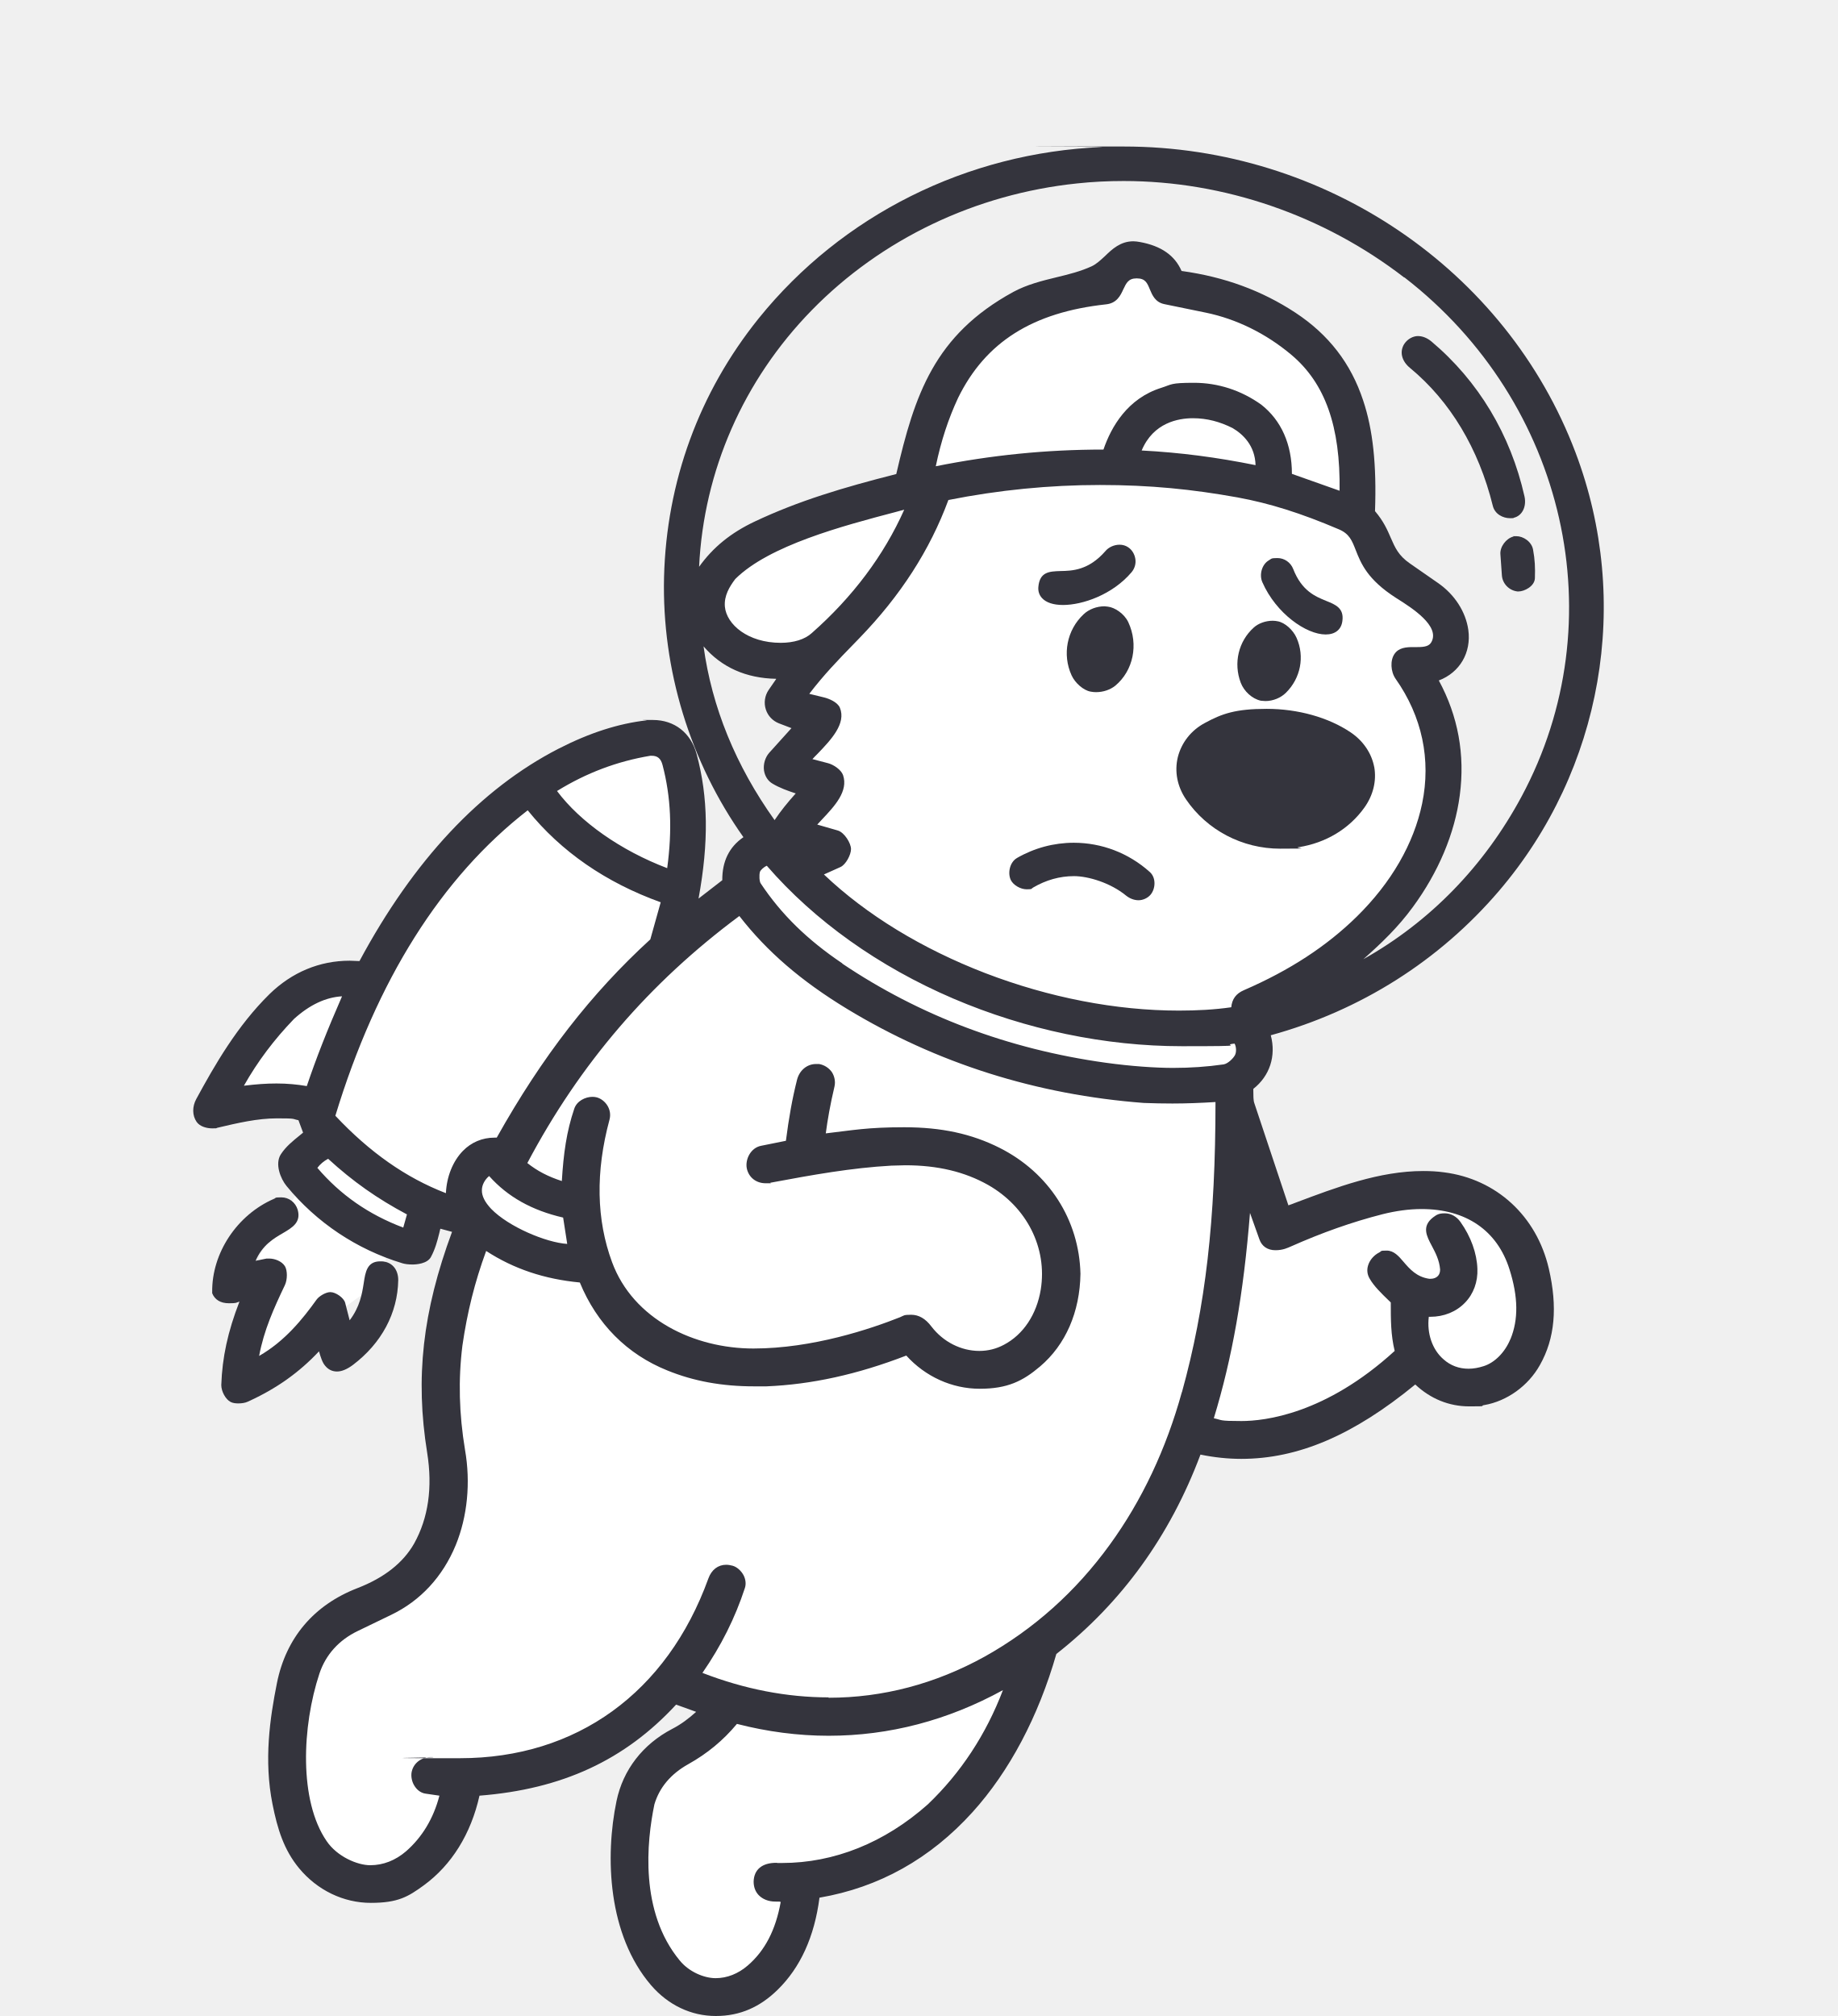
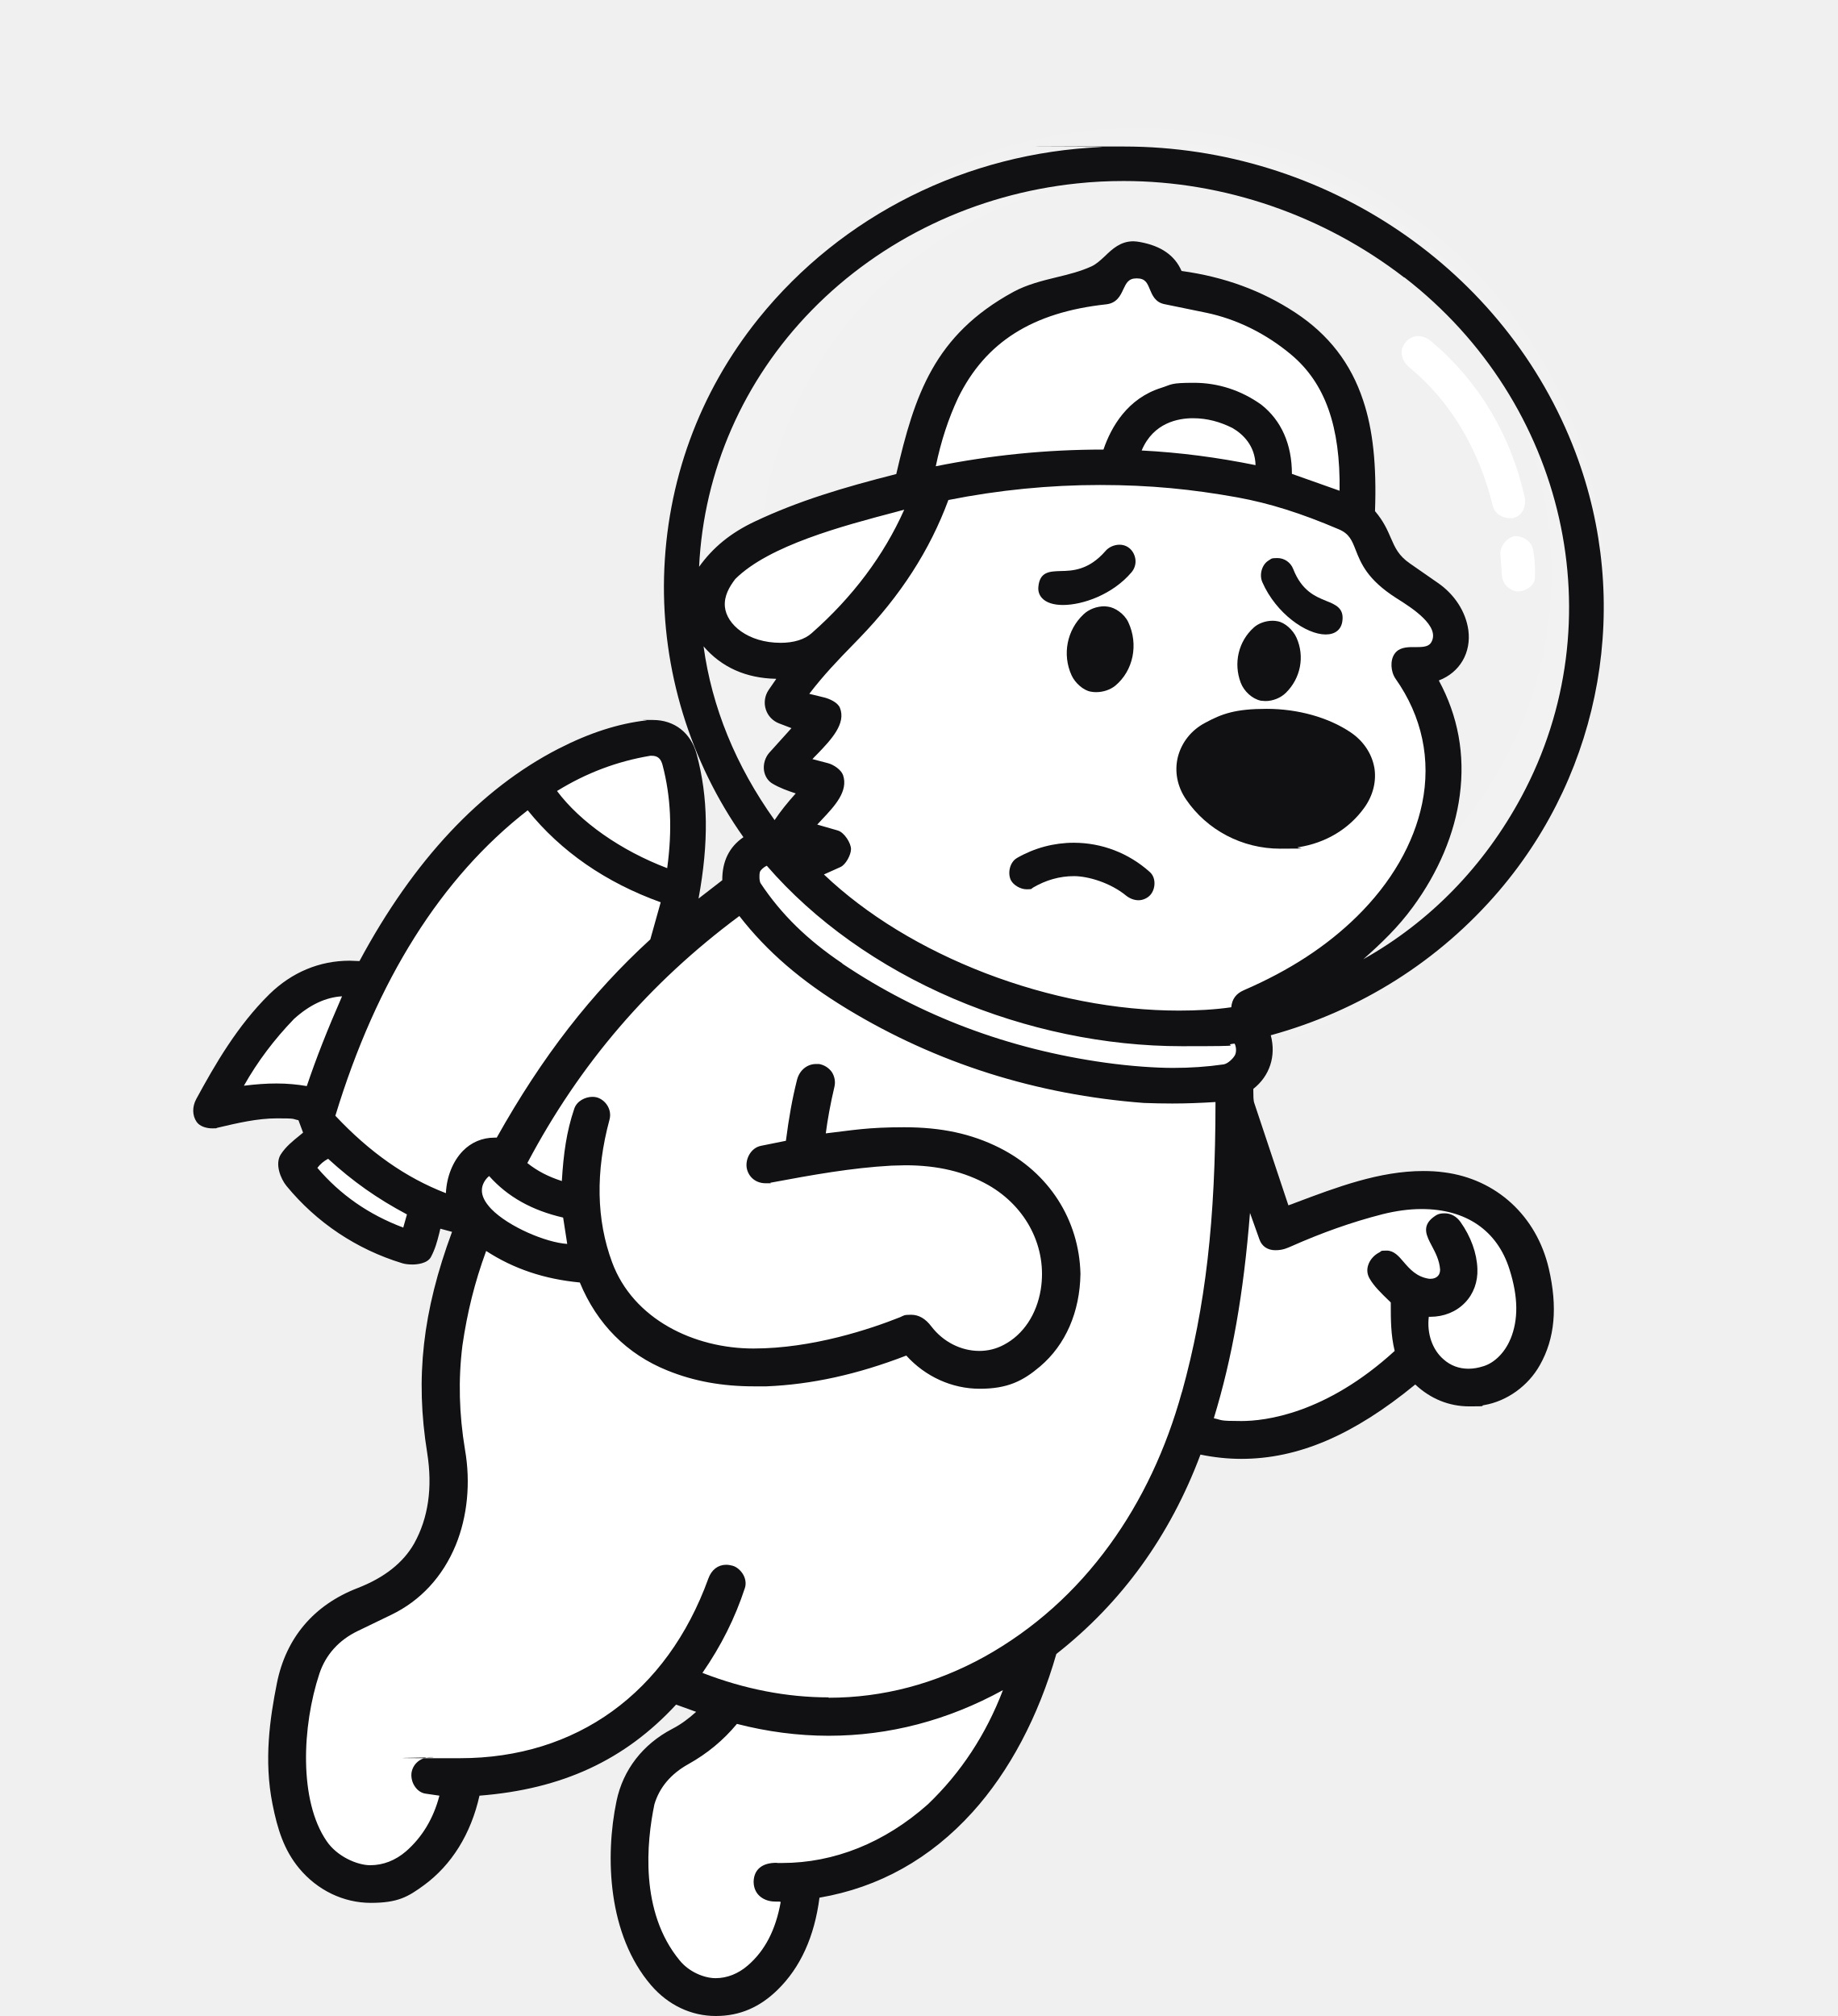
<svg xmlns="http://www.w3.org/2000/svg" viewBox="0 0 990.6 1087">
-   <style>.st0{fill:#fff}.st1{fill:#34343d}</style>
-   <polygon class="st0" points="155,651.7 140,676.7 131.7,706.7 128.3,746.7 176.7,725 183.3,706.7 201.7,693.3 206.7,686.7 210,666.7 180,648.3 165,635" />
+   <style>.st0{fill:#fff}.st1{fill:#111114}.hl{fill:#fff}</style>
+   <defs>
+     <radialGradient id="glass" cx="50%" cy="50%" r="50%" fx="62%" fy="34%">
+       <stop offset="0" stop-color="#fff" stop-opacity=".03" />
+       <stop offset=".72" stop-color="#fff" stop-opacity=".06" />
+       <stop offset=".93" stop-color="#fff" stop-opacity=".13" />
+       <stop offset="1" stop-color="#fff" stop-opacity=".02" />
+     </radialGradient>
+   </defs>
+   <circle cx="613" cy="322" r="255" fill="url(#glass)" />
  <path class="st0" d="M199.5,1009.3c-10.5,0-20.2-5.3-26.5-14.6-15.7-22.8-14-64.3-4.3-93.5,3.7-11.1,11.5-19.8,22.6-25.2l18-8.7c15-7.2,26.4-19.6,33-35.7,6.1-14.8,7.8-32.3,4.8-49.4-3.3-19.7-3.7-38.4-1.4-57.3,2.7-18.9,7.1-36,13.8-54l.8-2.2,1.9,1.3c15.1,10.3,32.1,16.1,51.8,17.7h1.1l.4,1.1c8.8,22,24.5,38,45.5,46.4,13.7,5.6,28.6,8.3,45.4,8.3s4.4,0,6.6,0c24.6-1,48.6-6.3,75.4-16.8l1.2-.5.8,1c9.7,11.2,23.4,17.6,37.7,17.6s21.6-3.8,30.1-11.1c13-11,20.3-27.8,20.6-47.3-.6-27.7-16.2-51.9-41.6-64.7-14.6-7.3-30.4-10.7-49.8-10.7s-27.4,1.6-42.1,3.3l-4.4.5.3-2.3c1-8.4,2.5-17.1,5.1-28,.5-2.2-.2-3.9-.8-4.9-1-1.5-2.7-2.5-4.4-2.8h-1.1c-3.2,0-5.8,2.2-6.7,5.7-2.6,10.5-4.5,20.9-6.1,33.7l-.2,1.3-16,3.2c-3.5.7-5.4,4.8-4.8,7.8.7,3.3,3.1,5.2,6.6,5.2s1.3,0,1.9-.2c23.1-4.4,43.9-8.1,65.5-9.2,2.6,0,5.3-.2,7.8-.2,18.1,0,33.2,3.6,46.4,11.1,22.2,12.6,34.1,36.3,30.2,60.2-2.4,14.6-10.3,26.4-21.8,32.4-4.6,2.4-9.7,3.7-14.9,3.7-11,0-21.7-5.4-28.7-14.6-2.6-3.5-5.1-5-8.1-5s-2.9.3-4.6,1c-16.1,6.4-47.9,17.2-80.4,17.2s-67.7-16.9-79.6-48.9c-8.8-23.6-9.3-50.2-1.5-79.1.9-3.5-1.5-6.8-4.3-7.6-.4,0-.9-.2-1.4-.2-2.5,0-5.5,1.5-6.3,3.9-4.3,12.6-5.7,24.8-6.6,40.4v2.3c-.1,0-2.3-.6-2.3-.6-9.5-2.8-16.6-6.5-23.2-11.9l-1.1-.9.7-1.3c28.9-55.2,67.3-99.9,117.4-136.8l1.4-1.1,1.1,1.4c14.8,19.4,33.3,35.5,58.2,50.6,47.8,29,101.1,45.8,158.3,50.2,5.3.2,10.3.3,15.2.3,8.1,0,16.1-.3,24.9-1h1.9c0,0,0,1.8,0,1.8.2,64.7-5.2,112.4-18.2,159.4-8.6,31.3-21.9,59.4-39.4,83.6-18.7,25.8-41.8,46.4-68.6,61.3-27.1,15-56,22.7-85.9,22.7s-47.8-4.8-71.6-14.3l-2.1-.9,1.3-1.9c10.6-14.9,18.3-30.2,23.8-46.7.5-1.6,0-3-.5-4-1-1.8-2.6-3.1-3.8-3.4-.8-.2-1.6-.4-2.4-.4-3.6,0-5.4,2.7-6.2,5-22.9,63.1-72.9,99.3-137.3,99.3s-10-.2-15-.6h-.7c-3.3,0-6,2-6.8,5-.4,1.5.1,3.7,1.2,5.3.6.9,1.6,2,3.2,2.2l11.5,1.6-.5,1.9c-3.3,14-9.9,25.4-19.7,33.9-6.2,5.4-14,8.4-21.7,8.4v.4Z" />
  <path class="st0" d="M313.8,689.8c8.9,22.3,24.8,38.7,46.5,47.4,16.9,6.9,34.4,9,52.8,8.3,26.4-1.1,51.2-7.3,76-16.9,18.2,21.1,49.2,24.7,70.4,6.7,14.3-12.1,20.9-29.9,21.2-48.6-.7-28.9-16.9-53.4-42.6-66.3-30.4-15.3-61.3-11.3-95-7.3,1.1-9.4,2.9-18.5,5-27.8,1.2-5.1-2.4-9.2-6.8-9.9s-8.6,2-9.8,7c-2.8,11.3-4.6,22-6.1,34l-14.7,3c-4.6.9-7,6.1-6.3,9.9,1,5,5.4,7.4,10.7,6.4,21.8-4.1,43.1-8,65.3-9.2,18.9-1,37,1.5,53.2,10.7,21,11.9,33.2,34.4,29.3,58.3-2.1,13.1-9.1,25-20.8,31.1-14.3,7.5-31.7,2.3-41.3-10.4-3.9-5.1-8.3-7.2-14.8-4.6-50.7,20.2-133.4,34.7-157.7-30.7-9.3-25.1-8.4-52.2-1.5-78,1.2-4.4-1.8-8.7-5.5-9.8-3.3-1-8.6.9-10,4.9-4.6,13.5-5.9,26.6-6.7,40.9-8.5-2.5-15.7-5.9-22.6-11.6,28.8-54.9,66.8-99.3,116.9-136.2,16.1,21.2,36,37.3,58.7,51.1,48.4,29.3,102.7,46.2,159.1,50.4,14.2.6,26.5.4,40.4-.6.2,55.5-3.6,106.4-18.2,158.9-16.6,60.2-52.1,113.2-107.2,143.8-49.5,27.5-103.7,29.1-156,8.2,10.6-14.9,18.4-30.2,24-47.2,1.4-4.3-2.5-8.8-5.5-9.7-5.1-1.4-9,.9-10.8,5.8-24.1,66.5-78.9,103.5-150.5,97.5-4.6-.4-8.4,2.3-9.4,6.3s1.4,9.1,5.9,9.8l9.5,1.3c-3.1,13.2-9.3,24.4-19.1,32.9-14.3,12.4-34.5,10.2-45.5-5.8-16.1-23.5-12.9-65.3-4.1-91.9,3.7-11.1,11.4-19.2,21.6-24.1l18-8.7c32.7-15.8,44.7-52.9,38.8-87-3.2-19-3.8-37.6-1.4-56.8,2.7-18.4,7-35.5,13.7-53.5,15.9,10.8,33.2,16.4,52.7,18h.2Z" />
  <path class="st0" d="M635.5,548.6c-34.4,0-70.9-7.1-105.7-20.4-35.5-13.6-66.6-32.9-90.2-55.8l-1.9-1.9,13.8-6.2c1.4-.6,3.5-4.5,3.6-6.4,0-1.9-2.5-5.9-4.5-6.4l-16.5-4.7,1.8-2.2c1.4-1.6,2.9-3.3,4.6-5,6-6.4,12.8-13.6,10.5-20.2-.5-1.4-3.3-3.5-5.6-4.1l-14.1-3.7,1.9-2.2c1.4-1.7,3.1-3.4,4.9-5.3,6.5-6.8,13.9-14.5,11.3-20.9-.5-1.1-3.2-2.7-5.8-3.4l-13.5-3.3,1.6-2.2c8.5-11.4,16.9-20.2,25.9-29.4l3-3c22.3-23,37.8-47.3,47.6-74.3l.3-1,1-.2c27.7-5.5,55.7-8.3,83.4-8.3s50.1,2.3,74.9,6.8c17.6,3.2,34.7,8.6,55.4,17.4,7.1,3,9,7.8,11.1,13.2,2.6,6.6,5.8,14.7,20.2,23.9l1.1.7c8.4,5.3,25.7,16.3,19.3,28.1-2.5,4.5-7.7,4.5-10.8,4.5h-2.2c-3.7,0-5.9.3-7.1,2.1-1.6,2.3-1.3,6.6.5,9.3,14.8,21.2,20,45.4,14.9,70.1-4.6,22.3-17.1,44-36.2,62.8-16.6,16.3-36.9,29.5-62,40.4-2.8,1.2-4.7,2.9-4.7,7.4v1.6l-1.6.2c-9.7,1.3-19.8,2-30.2,2h0ZM578.9,468.7c10.8,0,21.4,3.9,30.4,11.3,1.3,1.1,2.9,1.7,4.4,1.7s2.8-.6,3.7-1.7c1.6-1.8,1.9-5.5,0-7.3-10.7-9.6-24.4-14.8-38.5-14.8s-20,2.7-28.8,7.8c-2.3,1.3-2.9,5.1-1.9,7.2.7,1.3,3.1,2.9,5.2,2.9s1.1-.1,1.5-.4c7.5-4.4,15.7-6.7,23.9-6.7h.2ZM682.9,385.8c-12,0-22.9,2.5-31.6,7.1-6.6,3.5-11.1,9.3-12.8,16.1-1.6,6.7-.3,13.8,3.9,19.9,10.6,15.6,28.5,25,47.8,25h0c3.1,0,6.2-.2,9.3-.7,13.7-2.2,25.5-9.2,33.2-19.9,4.2-5.8,5.8-12.5,4.6-19-1.2-6.6-5.2-12.4-11.2-16.4-11.4-7.7-27.2-12.1-43.3-12.1h0ZM686,338.3c-2.9,0-5.9,1.1-7.8,2.8-7.1,6.4-9.5,16.5-6.1,25.7,1.3,3.5,4.8,6.7,8.1,7.4.6.1,1.2.2,1.9.2,3.1,0,6.4-1.3,8.6-3.5,6.8-6.8,8.8-16.8,5-25.5-1.5-3.5-5.2-6.4-7.5-6.8-.7-.1-1.4-.2-2.1-.2h-.1ZM595.5,330.5c-3.3,0-6.7,1.3-8.9,3.4-7.7,7.3-10,18.8-5.6,28.6,1.5,3.4,5.2,6.3,7.5,6.7.7.1,1.5.2,2.4.2,3.1,0,6-1,8.1-2.7,8.4-7.1,10.9-19.4,6.1-29.9-1.5-3.3-5.5-6-8.1-6.3h-1.5ZM688.7,304.6c-1,0-1.9.3-2.8.8-1.9,1-3.2,4.5-1.9,7.3,7.3,16.7,22.9,25.9,30.8,25.9h0c3.3,0,5-1.4,5.4-4.2.6-3.9-1.2-4.9-6.4-7-6.2-2.5-14.6-5.9-19.9-19.2-.9-2.2-2.9-3.6-5.2-3.6h0ZM603.5,297.3c-1.9,0-3.8.9-5,2.2-10.1,11.5-20.1,11.8-26.8,12-6.2.2-8,.5-8.3,5.3,0,1.3.2,2.4,1,3.2,1.5,1.6,4.6,2.5,8.6,2.5h0c10,0,25-5.6,34.1-16.3,1-1.2,1.5-2.7,1.3-4.3-.2-1.6-1.1-3-2.4-3.9-.6-.4-1.5-.7-2.5-.7h0Z" />
  <path class="st0" d="M665.5,544.8c-75,10.2-169.3-20-224.6-73.8l11.3-5.1c2.2-1,4.6-5.7,4.6-8.1s-3-7.4-5.8-8.2l-13.8-4c6.7-7.9,18.8-17.5,15.4-27-.7-2.1-4.2-4.5-6.8-5.2l-11.2-3c7-8.1,20.3-18.7,16.5-28-.8-2-4.4-3.8-7-4.4l-10.9-2.6c9.3-12.6,18.5-21.7,28.7-32.3,21.1-21.8,37.7-46.4,48-75,52.5-10.5,105.3-11.1,157.6-1.6,19.5,3.6,37,9.6,55,17.3,14.6,6.2,4.4,20.1,31,37s25.7,15.6,19.8,26.3c-3.9,7.1-15.9.4-20,6.5-2,3-1.7,8.2.5,11.3,31.2,44.5,14.8,95.2-21.1,130.5-17.8,17.5-38.6,30.1-61.5,40-3.6,1.6-5.8,4.1-5.8,9.1v.3ZM608.5,307.4c3-3.5,2-8.5-1.5-10.9s-7.3-1-9.8,1.9c-17.7,20.2-34.4,3.9-35.6,18.3-1,12.9,31.1,9.4,47-9.3h-.1ZM695.6,307.5c-1.7-4.2-6.5-6-10.6-3.8-2.7,1.5-4.3,6-2.7,9.6,10.4,23.5,37.8,34.7,39.7,21.3,1.8-12.3-17.4-4.3-26.4-27.1ZM600,368.2c9.5-8,11.5-21.3,6.5-32-1.8-3.9-6.4-7-9.5-7.4s-8.8,1-11.8,3.8c-8.3,7.9-10.7,20.2-6,30.7,1.7,3.7,5.7,7.2,8.8,7.8,3.8.7,8.6-.1,11.9-2.9h0ZM692,372.1c7.5-7.5,9.4-18.3,5.4-27.6-1.7-3.8-5.7-7.3-8.8-7.9s-8.6.4-11.5,3c-7.8,7-10.2,18-6.6,27.7,1.6,4.3,5.6,7.7,9.4,8.5,3.8.8,8.8-.6,12.1-3.8h0ZM699.8,455c14.5-2.3,26.5-9.7,34.3-20.6,9.3-13,6.1-29.2-7-38-20.6-13.8-54.8-16.9-76.7-5-14.2,7.6-18.9,24.8-9.5,38.6,12.7,18.7,35.6,28.7,58.9,25ZM608.2,481.5c3.6,3,8.2,2.8,10.7-.2s2.6-7.3-.3-9.8c-19.4-17.2-46.9-20.3-69.4-7.2-3.2,1.9-4,6.8-2.6,9.6,1.3,2.6,6.2,5,9.3,3.2,16.9-10,36.6-8.4,52.3,4.4Z" />
  <path class="st0" d="M241.4,647.5c-23.3-8.5-44.2-23-64.1-44.3l-.7-.8.3-1c22.8-75.1,58.7-131.8,106.7-168.5l1.4-1.1,1.1,1.4c17.8,22.8,42.3,39.7,72.8,50.4l1.6.6-6.8,24.3-.4.4c-32,29.1-58.3,63.2-83,107.3l-.6,1h-1.2c-.7-.2-1.4-.2-2.1-.2-5.7,0-10.6,2.1-14.5,6.1-5.2,5.3-8.3,14-8.1,22.7v2.7l-2.4-.9h0Z" />
  <path class="st0" d="M268.7,615.3c-18-1.5-27,15.6-26.6,30.6-25.2-9.2-45.5-24.7-63.4-43.9,19.1-63.2,51.9-126.3,106-167.6,18.9,24.1,44.3,40.7,73.6,51l-6.2,22.1c-34.3,31.2-60.5,66.9-83.4,107.8h0Z" />
  <path class="st0" d="M385.9,1070.1c-8.6,0-16.5-3.9-22.3-10.9-22.6-27.4-18.7-66.4-14.4-87.2h0c2.9-10.2,9.7-18.3,20-24.1,10.2-5.7,18.6-12.8,25.9-21.7l.7-.9,1.1.3c16.4,4.4,33.1,6.6,49.6,6.6,33.7,0,66.1-8.9,96.5-26.6l4.3-2.5-1.6,4.6c-9.2,26.4-23.7,49.2-43.2,67.7-24.1,21.3-52.1,32.5-81.1,32.6h-3c-7.5,0-8.5,3.8-8.6,6.6,0,1.8.5,3.3,1.7,4.6,1.5,1.5,3.7,2.4,6.3,2.4s2.6.2,4.6.4l2.7.3-.3,1.9c-2.7,16.9-9,29.5-19.3,38.3-5.8,5-12.6,7.6-19.6,7.6h0Z" />
  <path class="st0" d="M404.4,1061.1c-12.5,10.8-29.2,9.2-39.3-3-19.3-23.4-19.9-57.2-14-85.7,3-10.3,9.9-17.7,19.2-22.8,10.3-5.8,19.1-13.1,26.4-22.2,50.2,13.3,101.5,6.5,147.4-20.2-9,25.8-23.3,48.5-42.7,67-23.1,20.4-51.4,32.7-82.3,32-6,0-10.7,1.9-11,8.3s3.7,8.8,9.8,8.9,2.9.2,5.1.5c-2.3,14.1-7.5,27.6-18.7,37.2h.1Z" />
  <path class="st0" d="M692.9,258v-1.3c.3-15.5-4.8-27.5-15-35.7-10.3-7.2-22.1-11.1-34.1-11.1s-11.2.9-16.5,2.5c-9.6,3-22.4,11-29.2,32.2l-.4,1.3h-1.5c-32,0-62.6,3.1-93.4,9.4l-2.7.6.5-2.7c3.1-15.2,7.2-28,12.9-40.3,15.4-31.4,41.7-48.1,82.7-52.5,3.6-.4,4.8-2.5,6.4-6,1.7-3.5,3.8-7.9,10.4-8h.2c7,0,8.9,4.5,10.4,8.1,1.3,3.2,2.3,5.2,5.2,5.8l22.4,4.6c17,3.5,33.5,11.6,47.6,23.5,19.5,16.4,28.2,41.4,27.2,78.7v2.5l-33-11.6h-.1Z" />
  <path class="st0" d="M678.9,219.5c-15.4-10.9-34.6-14.4-52.3-8.8-15.7,4.9-25.5,18-30.4,33.4-31.9,0-62.2,2.9-94,9.5,2.9-14.4,6.9-27.3,12.7-39.9,16.5-33.5,45.1-47.6,81.2-51.5,9.9-1.1,6-13.9,16.6-14,11-.2,6.7,12.1,15.4,13.9l22.4,4.6c17.4,3.6,33.3,11.7,46.8,23.1,22.8,19.2,27.3,49.1,26.6,77.2l-29.3-10.3c.3-14.4-4-27.9-15.8-37.2h0Z" />
  <path class="st0" d="M669.4,769.8c-6.1,0-12-.7-17.7-2.1l-1.9-.5.6-1.9c10.8-34.8,17.2-71.9,20.5-120.3l3.5-.5,8,22.4c.8,2.3,2.5,3.4,5.1,3.4s5.4-1.1,6.8-1.7c17.1-7.6,33.4-13.4,50-17.6,7.5-1.9,14.9-2.9,22-2.9,25.7,0,43.7,12.4,50.9,35,5,15.6,5.1,28.8.4,40.1-3.3,8-9.7,14.4-16.6,16.7-3.2,1-6.3,1.5-9.3,1.5-5.9,0-11.4-2.1-15.9-6-7.3-6.4-10.7-17.1-8.8-27.9l.3-1.6h1.6c.7.2,1.4.2,2.1.2h0c6.3,0,12.1-2.3,16.1-6.4,3.9-4,5.9-9.6,5.7-15.7-.3-7.7-3.3-15.9-8.4-23.2-1.4-2-3.4-3.1-5.6-3.1s-2.8.5-4,1.4c-3.7,2.9-2.7,5.2.3,10.7,2,3.7,4.5,8.4,5,14.2.2,2.3-.5,4.5-2.1,6.2s-4,2.7-6.5,2.7-.9,0-1.4,0c-8.1-1.2-12.5-6.2-16-10.3-2.4-2.7-4.2-4.9-6.4-4.9s-1.5.2-2.4.7c-1.9,1-3.5,2.8-4.1,4.7-.5,1.5-.3,3,.5,4.4,2,3.6,6,7.4,9.5,10.8.7.6,1.3,1.2,1.9,1.8l.6.5v.8c0,9.8,0,18,2.2,27l.3,1-.8.7c-12,11.1-25.5,20.5-39,27.3-16.2,8.1-32,12.2-46.9,12.2v.3Z" />
  <path class="st0" d="M786,659.9c-3.2-4.5-8.4-5-12.2-2.1-8.6,6.7,3.5,13.2,4.6,26.6.4,4.5-3.5,7.5-7.9,6.9-15-2.1-16.2-19.1-25.8-14.3-3.9,2-7,7-4.4,11.6s7.8,9.2,11.7,13c0,9.4,0,18.1,2.3,27.5-25.5,23.6-65,46-101.9,37,12.3-39.4,17.7-78.9,20.6-120.8l8,22.4c2.3,6.5,9.8,4.8,14.4,2.7,16.2-7.3,32.4-13.1,49.7-17.5,29.9-7.6,60.7-.7,70.7,30.9,4.1,12.8,5.6,26.4.5,38.9-3.2,7.7-9.2,13.6-15.5,15.6-8.6,2.8-17,1.6-23.4-4.1-7.4-6.5-9.9-16.8-8.2-26.2,14.8,1.1,26.3-9.2,25.8-23.9-.3-8.5-3.7-17-8.8-24.2h-.2Z" />
  <path class="st0" d="M632.5,579.5c-11.3,0-23.1-.9-36.9-2.8-52.9-7.4-101.2-25.6-143.5-54.1-19.4-13.1-33.7-27.1-45.1-44.2-1.5-2.3-1.5-6.9-.9-9.2.7-2.7,4.1-5.5,7.5-6.2l1.1-.2.7.8c25.4,29.7,60,54.4,100,71.5,38.8,16.6,81,25.4,121.9,25.4s19.6-.5,29.1-1.5h1c0,0,.6.6.6.6,2.6,3.1,2.6,8.1,1.2,11-1.1,2.1-4.8,6.3-8.8,6.9-9.2,1.3-18.3,2-27.8,2h-.1Z" />
  <path class="st0" d="M660,575.7c-22.1,3.2-42.5,2.2-64.1-.9-51.2-7.2-99.9-24.9-142.7-53.8-17.9-12-32.7-25.9-44.6-43.7-1.1-1.7-1.2-5.7-.7-7.7.5-1.9,3.3-4.3,6.1-4.9,59.4,69.4,162.4,105.7,252.6,96,2,2.3,2.2,6.6.9,9s-4.4,5.5-7.5,5.9h0Z" />
  <path class="st0" d="M420.8,350.3c-15.5,0-32.4-8.5-33.7-22.8-.7-7.2,2.9-12.9,6.4-17.5h0v-.2c18.9-18.9,59.1-29.5,88.5-37.2,2.8-.7,5.5-1.4,8.1-2.1l3.6-1-1.4,3.4c-11.2,26.6-28.8,50.6-52.3,71.3-4.5,4-11.3,6.1-19.3,6.1h0Z" />
  <path class="st0" d="M438.9,342.8c-13.5,11.9-48.1,4.4-50-15.5-.6-6.2,2.3-11.3,6-16.2,20.3-20.3,66-30.9,95.7-38.9-11.7,27.9-29.8,51.3-51.8,70.6h.1Z" />
  <path class="st0" d="M360.6,472.3c-27.3-10-51.4-26.9-64.3-45.2l-1.1-1.6,1.6-1c16.8-10.6,34.3-17.4,53.3-20.6h1.1c3.3,0,7.7,1.3,9.4,7.7,4.8,18.3,5.5,37.1,2.3,59.3l-.3,2.2-2.1-.8h.1Z" />
  <path class="st0" d="M361.2,470.6c-23.4-8.5-49-24.1-63.5-44.6,16.7-10.6,33.9-17.1,52.7-20.3,4.8-.4,7.4,1.9,8.6,6.3,5,18.9,5.3,37.8,2.2,58.5h0Z" />
  <path class="st0" d="M126.6,586.9c7.9-14.7,17.5-27.8,29.4-40h0c9.7-8.8,19.8-13.3,30.1-13.3s.7,0,1.1,0h2.7l-1.1,2.6c-8.8,19.9-15,35.5-20.6,52.1l-.5,1.5-1.6-.3c-5.5-1.1-11.1-1.6-17.1-1.6s-12.6.5-20.7,1.7l-3.6.5,1.7-3.2h.2Z" />
  <path class="st0" d="M166.6,587.7c-13-2.5-25.3-1.8-38.4,0,8.1-15.1,17.7-27.9,29.1-39.6,8.4-7.6,18.4-13.1,29.9-12.7-7.7,17.4-14.4,33.8-20.6,52.3Z" />
  <path class="st0" d="M678.3,254.8c-22.2-4.7-43-7.3-65.5-8.4h-2.4c0-.1.8-2.4.8-2.4,4.8-14.1,16.4-22.2,31.9-22.2s15.8,2,23.1,5.7h0c9.8,5.8,14.8,14.6,14.2,25.6v2.1c0,0-2.2-.4-2.2-.4h.1Z" />
  <path class="st0" d="M678.7,253c-21.9-4.6-42.9-7.3-65.8-8.4,7.9-23.4,33.4-25,52.5-15.5,8.4,4.9,13.9,12.7,13.3,23.9Z" />
  <path class="st0" d="M307.3,674.4c-11.7,0-34.4-9-45.1-20.1-4.2-4.3-6.2-8.6-6-12.8.2-4.5,2.9-9.1,6.9-11.4l1.3-.8,1,1.2c9.8,11.5,22.9,19,40.2,22.8l1.2.3,3.3,20.8h-2.8,0Z" />
  <path class="st0" d="M308,672.6c-14.1.5-50.6-15.3-49.9-31,.2-3.7,2.4-7.8,6-9.9,10.8,12.7,24.7,19.8,41.2,23.4l2.8,17.6h-.1Z" />
  <path class="st0" d="M218,666c-20.7-7.5-37.2-19-50.6-35l-.8-1,.6-1.1c1.9-3.3,5.4-6.3,9.2-7.9l1.1-.5.9.8c13.7,12.7,27.3,22.3,43.9,31l1.3.7-3.8,13.7-1.8-.7h0Z" />
  <path class="st0" d="M218.6,664.3c-19.9-7.2-36.4-18.4-49.8-34.5,1.8-3.2,5.2-5.8,8.4-7.2,13.9,12.8,27.7,22.6,44.3,31.3l-2.9,10.4Z" />
  <g>
    <path class="st1" d="M233.3,947.4h-1c-.8,0-1.6,0-2.3.2,2.7,0,4.4-.1,3.3-.2Z" />
    <path class="st1" d="M830.2,736c8.1-14.3,9.6-31.3,4.8-52-6.6-28.4-28.3-48.3-56.5-51.9-3.6-.5-7.4-.7-11.2-.7-23.6,0-46.6,8.7-68.9,17.1-1.3.5-2.5,1-3.8,1.4l-18.4-55.2c-.5-1.4-.5-4.1-.5-6.4v-1.2c8.8-6.9,12.4-17.7,9.4-28.9,48.4-13.3,90.9-40.2,123.1-77.9,55.8-65.4,71.6-155.9,41.2-236.3-37.3-98.7-135.1-165-243.5-165s-7.9,0-11.8.3c-72.7,3-140.1,36.6-185.1,92.4-32.1,39.9-49.7,88.1-51,139.5-1.2,49.8,14,99.5,42.8,140.2-7.6,5.2-11.5,13-11.4,23.2l-12.8,9.9c5.6-30.5,5.2-54.7-1-77.8-3.1-11.6-12-18.5-23.6-18.5s-2.3,0-3.4.2c-15.1,1.7-30.7,6.7-47.5,15.3-42,21.6-78.1,60.1-107.3,114.5-1.8,0-3.6-.2-5.3-.2-16.2,0-31.1,6.2-43.2,18-17.4,17.1-29.5,38.2-39.5,56.6-2.2,4.1-2.2,8.8.2,12.3,1.8,2.6,5.6,3.5,8.4,3.5s1.9,0,2.7-.3c11.1-2.6,21.6-5.1,32.3-5.1s7.8.3,11.5,1l2.5,6.7c-.6.5-1.1.9-1.7,1.4-3.7,3-7.6,6.1-10.3,10.3-3.3,5.1-.2,13.1,3.1,17.1,16.2,19.7,37.7,34.1,62.3,41.6,1.6.5,3.5.7,5.6.7s7.9-.4,9.9-4c2.3-4.3,3.4-8.4,4.5-12.8.2-.8.4-1.7.6-2.5l6.3,1.7c-15.9,43-19.9,78.7-13.4,119.1,3,18.8.6,35.2-7,48.9-5.9,10.4-16.1,18.5-30.6,24.1-23.5,9.1-38.5,26.8-43.4,51.2-3.8,19-7.1,41.6-2.4,65.2,2.7,13.6,6.2,24.8,14.4,34.7,9.8,11.8,23.9,18.6,38.6,18.6s20.1-3.3,28.5-9.4c15.1-11,25.5-27.8,30.1-48.4,44.5-3.5,78.3-19.1,106-49.1l10.8,3.9c-4,3.6-7.9,6.6-12.9,9.2-15.9,8.3-26.5,22.1-30,38.8-6.3,30.2-4.7,72.2,18.6,99.4,9.2,10.7,21.6,16.6,34.9,16.6s24-5,33.3-14.1c12.3-12,19.9-28.7,22.6-49.7,32.1-5.5,59.8-21,82.5-46.1,19.9-22,35.5-51.5,45.2-85.3,35.2-27.6,61.3-63.7,77.7-107.5,7.3,1.5,14.7,2.3,22,2.3,30.6,0,60.4-12.7,93.8-40.1,8.2,7.7,18.2,11.8,29.1,11.8s5.3-.2,8-.7h.1c12.2-2.1,23.7-10.3,30-21.6ZM670.6,533.9c-4.2,1.8-6.4,4.8-6.8,9.2h0c-9,1.3-18.5,1.8-28.2,1.8-33.9,0-70-7-104.4-20.2-34-13.1-64.1-31.4-87-53.2l8.9-4c2.9-1.3,5.7-6.6,5.7-9.7s-3.5-8.9-7.1-10l-11.1-3.2c.8-.9,1.7-1.8,2.6-2.8,6.7-7.1,14.3-15.2,11.3-23.9-1-2.8-5-5.6-8.1-6.4l-8.4-2.2c.9-1,1.8-1.9,2.8-2.9,7.3-7.6,15.5-16.3,12-24.8-1.3-3.1-6-4.9-8.3-5.5l-8.2-2c7.8-10.2,15.6-18.3,23.9-26.8l3-3.1c22.4-23.1,38.1-47.6,48.1-74.6,27.1-5.4,54.6-8.1,81.7-8.1s49.7,2.3,74.2,6.7c17.4,3.2,34.2,8.5,54.6,17.2,5.7,2.4,7.1,6.1,9.1,11.2,2.8,7.1,6.2,15.8,21.6,25.7l1.1.7c7.4,4.7,22.9,14.5,18.1,23.2-1.2,2.2-3.6,2.7-7.6,2.7h-2.2c-3.8,0-7.8.3-10.1,3.7-2.4,3.5-2.1,9.5.6,13.4,14.3,20.3,19.2,43.6,14.3,67.3-4.5,21.6-16.6,42.6-35.2,60.9-16.3,16-36.2,29-60.9,39.7ZM410.1,476.3c-.7-1-.9-4.4-.4-6.2.3-.9,1.9-2.5,3.7-3.3,25.7,29.7,60.4,54.4,100.5,71.6,39.3,16.8,81.9,25.7,123.3,25.7s19.2-.5,28.4-1.4c1,1.9,1,4.7.2,6.2-.8,1.6-3.7,4.6-6.1,5-9,1.3-17.9,1.9-27.3,1.9s-22.7-.9-36.4-2.8c-52.4-7.3-100.1-25.3-142-53.5h.2c-19-12.8-33-26.5-44.1-43.2ZM420.9,346.6c-17.7,0-29.2-9.9-30.1-19.5-.5-5.9,2.5-10.8,5.6-14.9,18.2-18.1,57.8-28.6,86.7-36.2,1.5-.4,3-.8,4.4-1.2-11,24.7-27.8,47.1-49.8,66.5h0c-3.8,3.5-9.8,5.3-16.8,5.3ZM643.7,206.4c-12.9,0-11.9.9-17.6,2.7-18.2,5.7-27,21-31.2,33.3-30.9,0-60.5,3-90.4,9h0c2.9-13.9,6.8-25.6,12-36.8,14.8-30.2,40.2-46.2,79.8-50.5,5.8-.6,7.8-4.8,9.3-8.1,1.6-3.4,2.8-5.9,7.1-5.9h.2c4.6,0,5.6,2.5,7,5.9,1.3,3.1,2.9,7,7.9,8l22.4,4.6c16.4,3.4,32.3,11.2,46,22.7,18.2,15.3,26.5,38.6,26,73.3l-25.7-9.1c0-15.9-5.7-28.8-16.5-37.3-10.9-7.8-23.4-11.8-36.3-11.8ZM676.9,250.8c-20.8-4.2-40.4-6.8-61.4-7.9,6.3-15.1,19.9-17.4,27.6-17.4s14.6,1.9,21.4,5.3c5.6,3.3,12.1,9.4,12.4,20ZM437.6,167.3c37.5-38.4,88.3-62.7,143.1-68.4,8.3-.9,16.8-1.3,25.1-1.3,54.1,0,107.8,18.5,151.2,52h.2c87.3,67.6,113.9,185.3,63.1,279.9-20.2,37.6-49.5,67.6-85.3,87.7,9.7-8.6,18.7-17.2,26.6-28,13.9-18.9,22.7-39.8,25.4-60.4,2.9-21.9-.9-42.7-11.3-61.9,11.3-4.3,17.6-15,15.9-27.3-1.4-9.8-7.4-19.1-16.4-25.3l-15.1-10.5c-6.1-4.2-8-8.5-10.3-13.8-1.8-4.2-3.9-9-8.5-14.4.9-24.9-1.1-43.9-6.4-59.7-6.6-20-18.6-35.5-36.5-47.3-18.1-11.9-38.2-19.3-61.4-22.5-3.6-8.3-10.9-13.5-22.4-15.6-1.2-.2-2.4-.4-3.6-.4-6.9,0-11.4,4.2-15.3,8-2.4,2.2-4.6,4.3-7.2,5.5-5.9,2.7-12.2,4.3-18.9,5.9-7.8,1.9-15.9,3.9-23.3,7.9-42.6,23.3-53.2,55.4-63.1,98.2-28.8,7.3-52.8,14.5-76.3,25.6-12.9,6.1-22.5,13.9-30,24.4,2.5-51.8,23.9-100.6,60.7-138.3ZM379.3,348.5c9.7,11.3,22.9,17.2,39.1,17.5v.2c0,0-4,5.8-4,5.8-2.1,3.1-2.7,7-1.5,10.6,1.1,3.4,3.7,6.1,7,7.4l6.8,2.6-12,13.3c-2.2,2.5-3.3,6.2-2.8,9.6.5,3.1,2.2,5.7,4.7,7.1,3.7,2.2,8.1,3.8,12.4,5.2-4.5,5-8.2,9.6-11.4,14.4-21-29.4-33.8-60.9-38.3-93.7ZM350.6,407.5h.8c3.1,0,4.9,1.5,5.8,5,4.5,17.2,5.3,34.9,2.5,55.6-25-9.5-46.9-24.9-59.4-41.6,15.9-9.8,32.4-16,50.3-19ZM149.1,584.2c-5.7,0-10.9.4-17.6,1.2,7.4-13.1,16.3-24.9,27-36,8.4-7.6,17.1-11.7,25.9-12.2h0c-8,18.3-13.8,33-19,48.4-5.2-.9-10.6-1.4-16.3-1.4ZM217.4,661.9c-18.8-7.1-33.9-17.7-46.3-32.2,1.4-1.9,3.5-3.7,5.8-4.9h0c13.3,12.2,26.5,21.5,42.5,30l-2,7.1ZM240.3,643.3c-21.5-8.3-41-22-59.5-41.7h0c22.3-73.3,57.2-128.6,103.7-164.7,17.9,22.2,42,38.9,71.7,49.6l-5.6,20c-31.8,29.1-58.2,63-82.8,106.9h-1.2c-6.6,0-12.5,2.5-17.1,7.2-5.4,5.6-8.7,13.9-9.1,22.7ZM303.6,656.5h0s2.2,14.2,2.2,14.2c-11.3-.7-31.6-9.2-41-18.9-3.4-3.6-5.1-7-5-10.1,0-2.8,1.6-5.7,3.9-7.6,10,11.2,23,18.5,39.9,22.4ZM500.2,972.9c-23.3,20.7-50.5,31.6-78.6,31.6h-2.5c-.2-.1-.4-.1-.6-.1-7.6,0-12,3.6-12.2,10.1,0,2.7.8,5.3,2.7,7.3,2.1,2.2,5.3,3.5,8.9,3.5s1.8,0,3,.2c-2.7,15.1-8.5,26.3-17.8,34.3-5.1,4.4-11.1,6.8-17.3,6.8s-14.4-3.4-19.4-9.6c-21.6-26.2-17.8-63.9-13.6-84.1,2.7-9.1,8.8-16.4,18.3-21.7,10.2-5.7,18.8-12.8,26.2-21.7,16.3,4.2,32.9,6.4,49.4,6.4,32.7,0,64.3-8.3,94-24.6-9.1,23.9-22.7,44.6-40.5,61.6ZM637.2,750.5c-8.5,30.8-21.6,58.6-38.9,82.4-18.4,25.4-41.1,45.6-67.4,60.3-26.6,14.7-54.9,22.2-84.2,22.2v-.2c-22.4,0-45.3-4.4-68-13.2,10.1-14.6,17.6-29.6,22.9-45.8.7-2.2.4-4.6-.7-6.8-1.3-2.5-3.7-4.6-6-5.2-1.2-.3-2.3-.5-3.4-.5-4.4,0-7.9,2.7-9.6,7.4-22.3,61.6-71.1,96.9-133.9,96.9s-14.7,0-19.4,0c-3.3,1.1-5.8,3.7-6.6,7.1-.6,2.5,0,5.8,1.7,8.2,1.4,2.1,3.5,3.5,5.7,3.8l7.5,1.1c-3.2,12.3-9.3,22.4-18,30-5.7,4.9-12.3,7.5-19.3,7.5s-17.9-4.7-23.5-13c-15-21.8-13.3-61.9-3.9-90.3,3.4-10.2,10.5-18.1,20.7-23l18-8.7c15.8-7.6,27.8-20.6,34.8-37.6,6.3-15.4,8.1-33.7,5-51.4-3.2-19.3-3.7-37.7-1.4-56.2,2.6-17.9,6.6-34.1,12.8-51,14.9,9.7,31.5,15.2,50.5,17,9.2,22.4,25.5,38.7,47.1,47.4,14.2,5.8,29.5,8.6,46.8,8.6s4.5,0,6.7,0c24.3-1,49-6.4,75.4-16.6,10.3,11.4,24.7,17.9,39.6,17.9s23.2-4.1,32.5-12c13.8-11.7,21.5-29.4,21.8-50-.7-29.1-17-54.5-43.6-67.9-15.1-7.6-31.4-11.1-51.4-11.1s-27.6,1.6-42.3,3.3c1-7.6,2.4-15.5,4.7-25.3.6-2.7,0-5.5-1.4-7.7-1.6-2.3-4.1-3.9-6.9-4.4-.6,0-1.1,0-1.7,0-4.8,0-8.9,3.4-10.2,8.5-2.6,10.3-4.4,20.5-6,32.9l-13.4,2.7c-5.6,1.1-8.6,7.3-7.7,12.1,1,4.9,5,8.1,10.2,8.1s1.7,0,2.6-.3c23-4.3,43.7-8,65.1-9.2,2.6,0,5.1-.2,7.6-.2,17.4,0,32,3.5,44.6,10.6,20.9,11.9,32,34,28.4,56.4-2.2,13.4-9.4,24.3-19.9,29.8-4.1,2.2-8.6,3.3-13.2,3.3-9.9,0-19.5-4.9-25.8-13.1-3.3-4.4-6.9-6.4-11-6.4s-3.8.4-5.9,1.3c-15.8,6.3-47.2,16.9-79.1,16.9s-64.8-15.7-76.2-46.5c-8.5-22.9-9-48.8-1.4-76.9,1.5-5.6-2.3-10.7-6.8-12-.7-.2-1.6-.3-2.4-.3-3.8,0-8.4,2.2-9.8,6.4-4.2,12.4-5.8,24.2-6.7,39-7.4-2.4-13.2-5.4-18.6-9.7,28.3-53.5,65.7-97.1,114.3-133.2,14.9,19.2,33.4,35.1,58.1,50.1,48.3,29.3,102.1,46.3,160,50.7,5.4.2,10.4.3,15.4.3,7.6,0,15.1-.3,23.2-.8,0,63.4-5.3,110.3-18.1,156.5ZM814.3,722c-2.9,7.1-8.4,12.7-14.4,14.6-2.8.9-5.5,1.4-8.2,1.4-5.1,0-9.7-1.7-13.5-5.1-6-5.2-9-13.9-7.9-22.9h.2c.2,0,.4,0,.6,0,7.3,0,14-2.7,18.7-7.6,4.6-4.7,7-11.3,6.7-18.3-.3-8.4-3.5-17.3-9.1-25.2-2.1-3-5.2-4.7-8.5-4.7s-4.4.8-6.3,2.2c-6.3,4.9-3.4,10.2-.7,15.3,1.9,3.6,4.1,7.7,4.5,12.8,0,1.3-.3,2.5-1.1,3.4-.9,1-2.3,1.6-3.9,1.6h-.9c-6.8-1-10.5-5.3-13.7-9-2.7-3.2-5.3-6.2-9.2-6.2s-2.6.3-4,1c-2.8,1.4-5.1,4-6,6.9-.8,2.5-.5,5,.8,7.2,2.3,4.1,6.5,8.1,10.1,11.6.5.4.9.9,1.3,1.3,0,9.4,0,17.4,2.1,26.1-37.3,34.1-70.1,37.8-82.6,37.8s-10.1-.5-14.9-1.5c9.9-32.4,16-66.9,19.5-110.7l5.1,14.3c1.3,3.7,4.4,5.8,8.6,5.8s6.6-1.3,8.3-2c16.9-7.5,33-13.2,49.4-17.4,7.2-1.8,14.3-2.8,21.1-2.8,23.9,0,40.8,11.5,47.4,32.5,4.7,14.8,4.9,27.1.5,37.7Z" />
    <path class="st1" d="M228.6,948c.4-.1.9-.3,1.4-.4-7.9.2-24,.3-1.4.4Z" />
-     <path class="st1" d="M172,728.7c.9,3.1,1.8,6,3.3,7.7,1.7,2.1,3.9,3.1,6.4,3.1s5.4-1.2,8.5-3.5c15.5-11.7,24.2-28,24.5-45.8,0-5.8-3.4-9.8-8.8-10.1h-.9c-7.1,0-8,5.7-8.9,11.7-.9,5.8-2.1,12.9-7.6,20.1l-2.4-9.4c-.7-2.8-5.2-5.8-7.9-5.8h-.2c-2.3,0-5.9,2.1-7.3,4-7.6,10.6-17.1,22.4-31,30.4,2.6-13.9,7.9-25.6,13.9-38.2,1.4-3,1.4-7.9,0-10.2-1.7-2.7-5.5-4.1-8.4-4.1s-1.1,0-1.5,0l-5.9,1.2c3.6-8.4,9.7-12,14.7-14.9,5.1-3,9.9-5.8,8-12.6-1.2-4-4.7-6.7-8.8-6.7s-2.7.3-4,.8c-19.9,8.6-33.6,29.3-33.3,50.3v.6c1.4,3.5,4.5,5.4,9,5.4s3.7-.3,5.7-.9c-6.3,16.2-9.3,30.2-9.8,45,0,3.4,2.3,7.7,5,9.1,1.3.7,3,.8,4.2.8,1.9,0,3.7-.3,5-.9,15.5-7,27.8-15.8,38.5-27.2Z" />
    <path class="st1" d="M740.9,413.7c-1.4-7.5-5.9-14.2-12.7-18.8-12-8.1-28.5-12.7-45.3-12.7s-24.1,2.6-33.3,7.6c-7.5,4-12.6,10.6-14.6,18.4-1.9,7.8-.3,15.9,4.4,22.8,11.3,16.6,30.3,26.6,50.8,26.6s6.6-.3,9.9-.8c14.7-2.3,27.3-9.9,35.5-21.4,4.7-6.6,6.6-14.3,5.3-21.8h0Z" />
    <path class="st1" d="M619.8,470.1c-11.4-10.2-25.9-15.7-40.9-15.7h0c-10.7,0-21.2,2.8-30.6,8.2-4.1,2.4-5.1,8.4-3.3,12,1.4,2.7,5.2,4.9,8.5,4.9s2.4-.3,3.4-.9c7-4.1,14.4-6.2,22.1-6.2s19.7,3.6,28.1,10.5c2,1.6,4.4,2.5,6.7,2.5s4.9-1.1,6.5-3c2.7-3.2,3.1-9.2-.5-12.3Z" />
    <path class="st1" d="M595.5,326.9c-4.2,0-8.5,1.6-11.4,4.4-8.9,8.4-11.5,21.6-6.4,32.8,1.9,4.2,6.4,8.1,10.2,8.8,1,.2,2,.3,3,.3,3.9,0,7.7-1.3,10.4-3.5,9.7-8.1,12.6-22.2,7-34.2-2.2-4.7-7.4-8-11-8.4h0c-.6,0-1.2-.2-1.8-.2Z" />
    <path class="st1" d="M679.6,377.8h0c.8,0,1.7.2,2.6.2,4.1,0,8.3-1.7,11.1-4.5,7.9-7.8,10.2-19.5,5.7-29.6-1.9-4.3-6.3-8.2-10.1-8.9-.9-.2-1.9-.3-2.8-.3-3.8,0-7.7,1.4-10.2,3.7-8.2,7.4-11,19.1-7,29.7,1.8,4.7,6.2,8.7,10.8,9.7Z" />
    <path class="st1" d="M573.1,326.2h0c10.5,0,26.6-5.5,36.9-17.6,1.7-2,2.5-4.6,2.1-7.2-.4-2.6-1.8-5-4-6.4-1.2-.8-2.8-1.3-4.5-1.3-2.9,0-5.9,1.3-7.7,3.5-9,10.3-17.8,10.6-24.2,10.7-5.8.2-11.2.3-11.9,8.6-.2,2.3.5,4.4,2,6,2.2,2.4,6.1,3.7,11.3,3.7Z" />
    <path class="st1" d="M714.7,342.1h0c5.1,0,8.4-2.6,9-7.2,1-7-3.7-8.9-8.7-10.9-5.9-2.4-13.2-5.4-17.8-17.2-1.4-3.6-4.8-5.9-8.5-5.9s-3.2.4-4.6,1.2c-3.7,2.1-5.4,7.7-3.5,11.9,7.4,16.8,23.6,28.1,34.1,28.1Z" />
-     <path class="st1" d="M760.3,198.5h0c21.5,17.8,36.9,43.4,44.5,74.2,1.1,4.6,5.6,6.7,9.2,6.7s1.4,0,2-.2c4.6-1,7.1-6,5.9-11.5-7.5-33.4-24.9-62.3-50.2-83.6-2.3-1.9-4.8-2.9-7.3-2.9s-5.5,1.5-7.3,4.2c-2.7,4.2-1.5,9.3,3.2,13.1Z" />
-     <path class="st1" d="M815.9,289.3h0c-3.9,1-7.3,5.5-7,9.5l.8,11.4c.3,4.5,3.9,8.2,8.4,8.7h.6c3,0,8.6-2.7,8.8-7.1.2-5.8,0-10.1-1-15.5-.8-4.3-5.3-7.2-9-7.2s-1,0-1.5.2Z" />
+     <path class="hl" d="M760.3,198.5h0c21.5,17.8,36.9,43.4,44.5,74.2,1.1,4.6,5.6,6.7,9.2,6.7s1.4,0,2-.2c4.6-1,7.1-6,5.9-11.5-7.5-33.4-24.9-62.3-50.2-83.6-2.3-1.9-4.8-2.9-7.3-2.9s-5.5,1.5-7.3,4.2c-2.7,4.2-1.5,9.3,3.2,13.1Z" />
+     <path class="hl" d="M815.9,289.3h0c-3.9,1-7.3,5.5-7,9.5l.8,11.4c.3,4.5,3.9,8.2,8.4,8.7h.6c3,0,8.6-2.7,8.8-7.1.2-5.8,0-10.1-1-15.5-.8-4.3-5.3-7.2-9-7.2s-1,0-1.5.2Z" />
  </g>
</svg>
